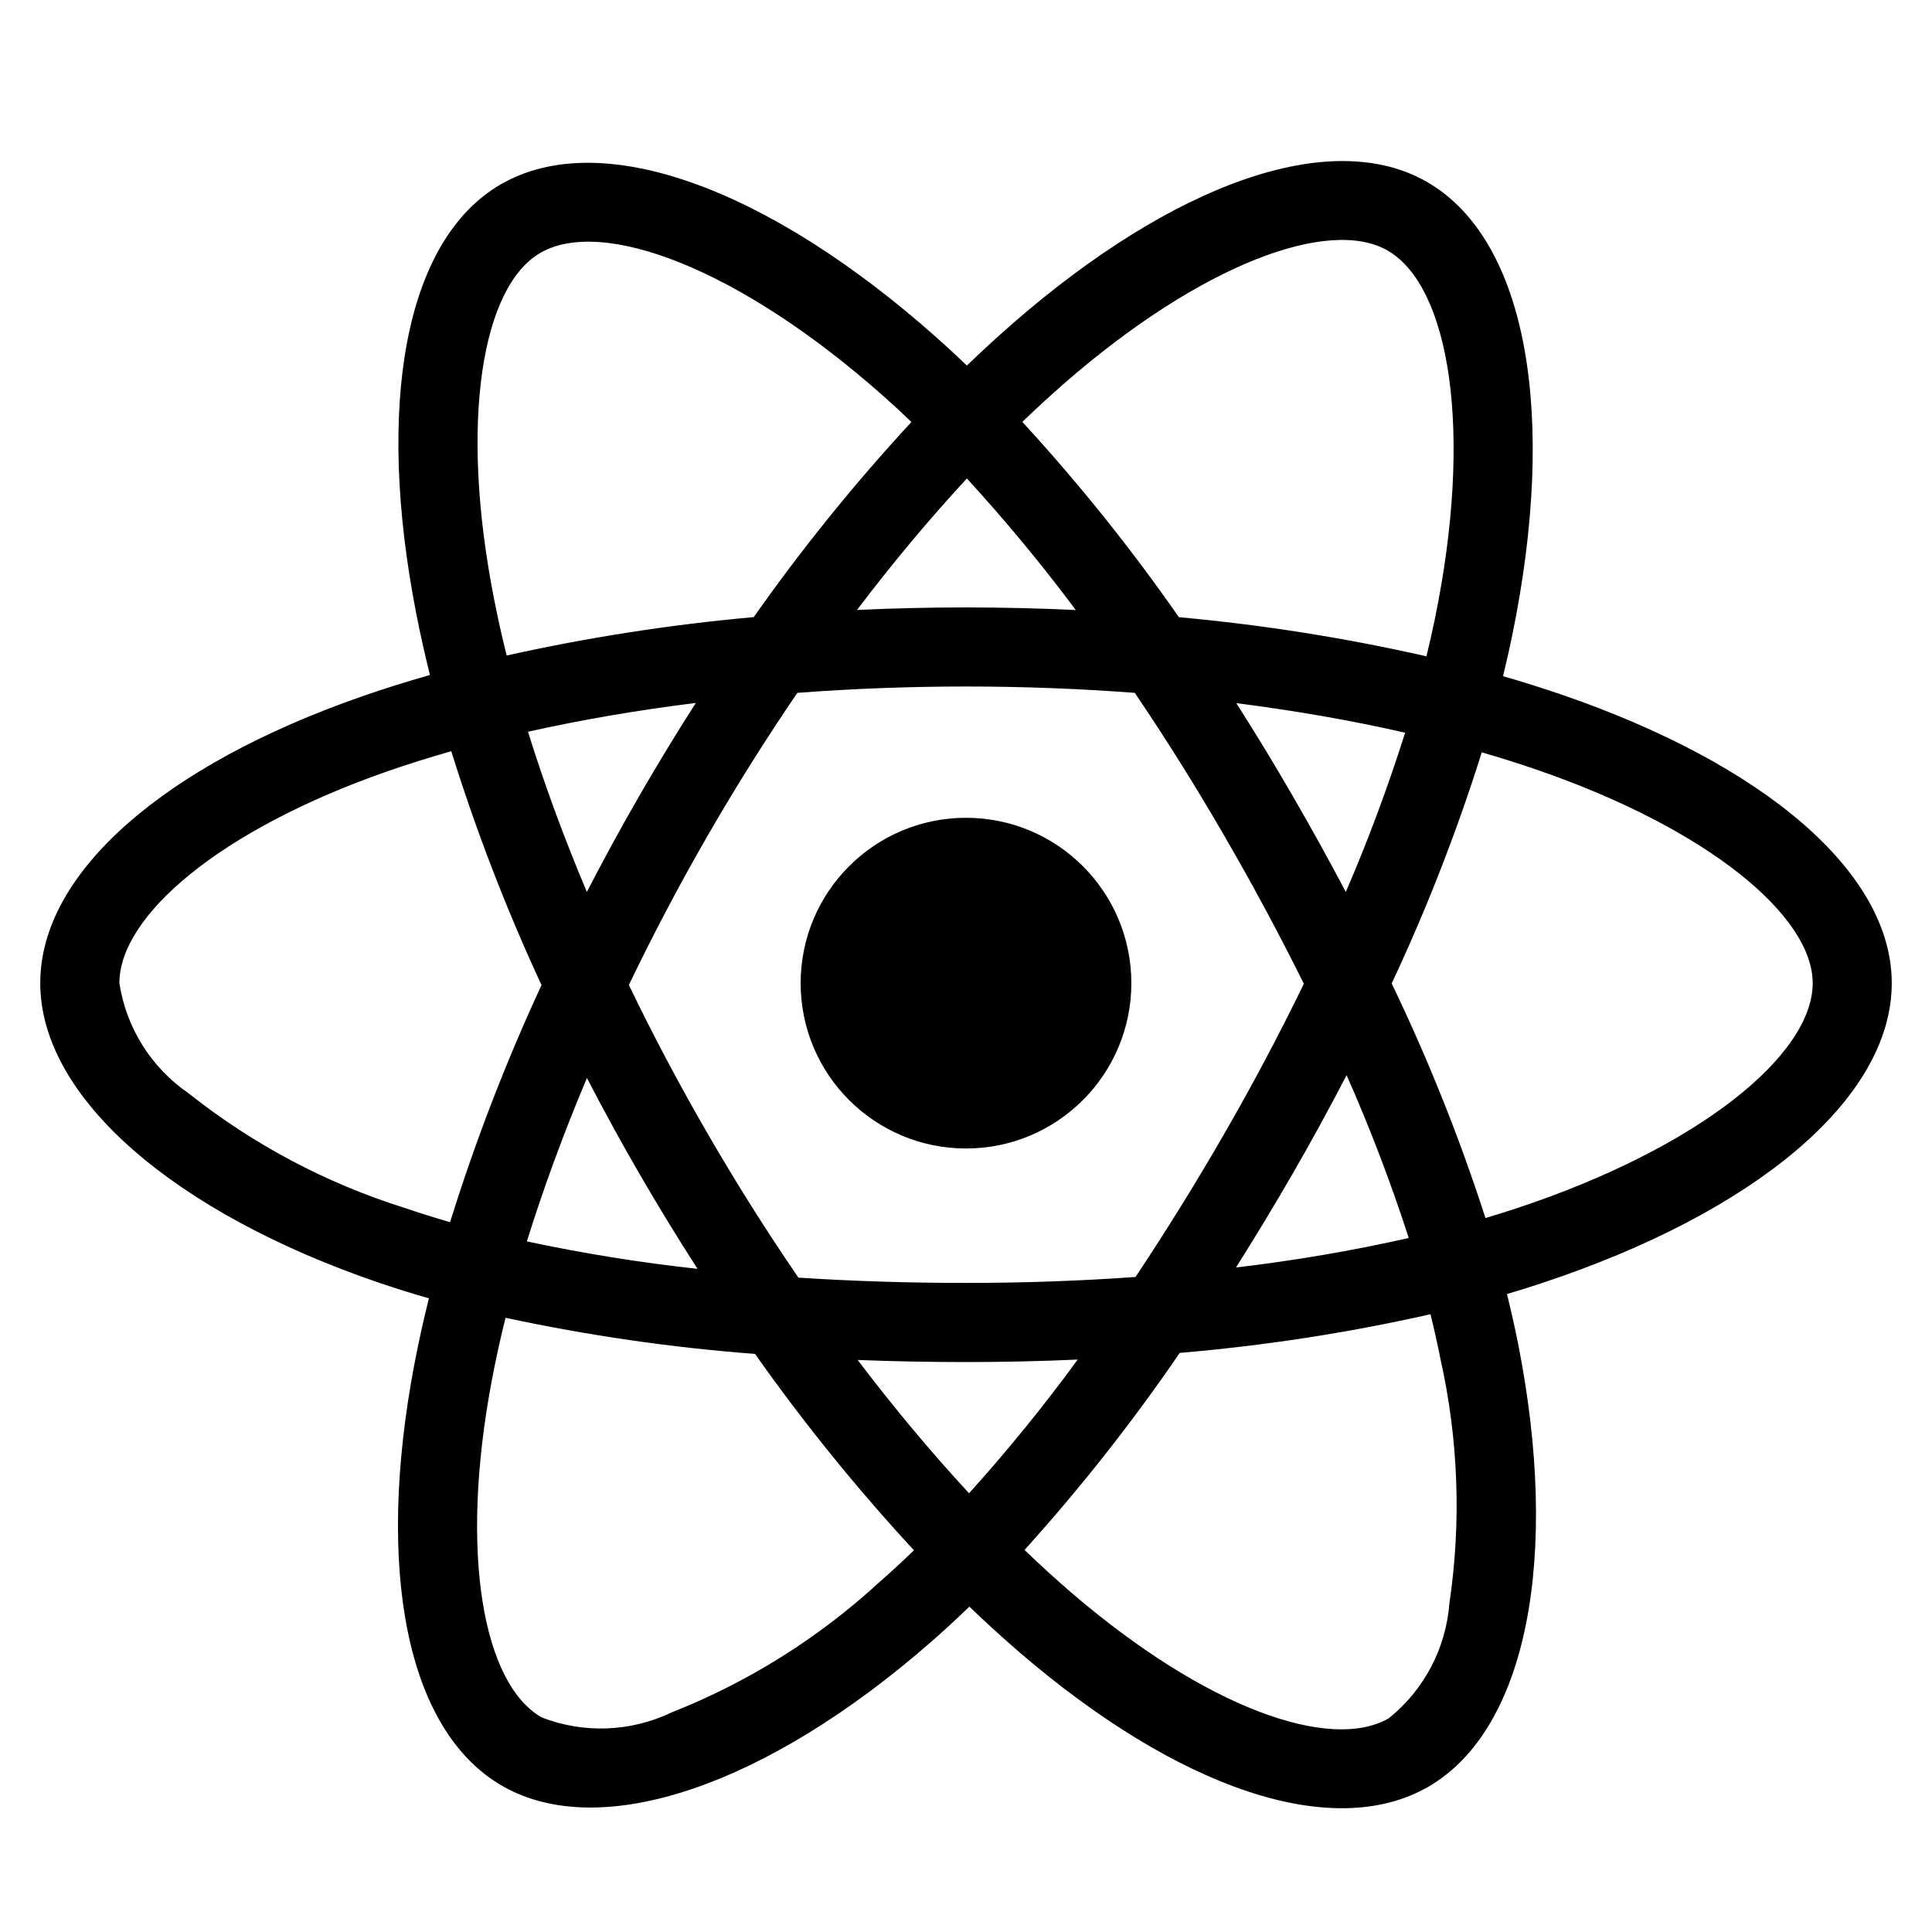
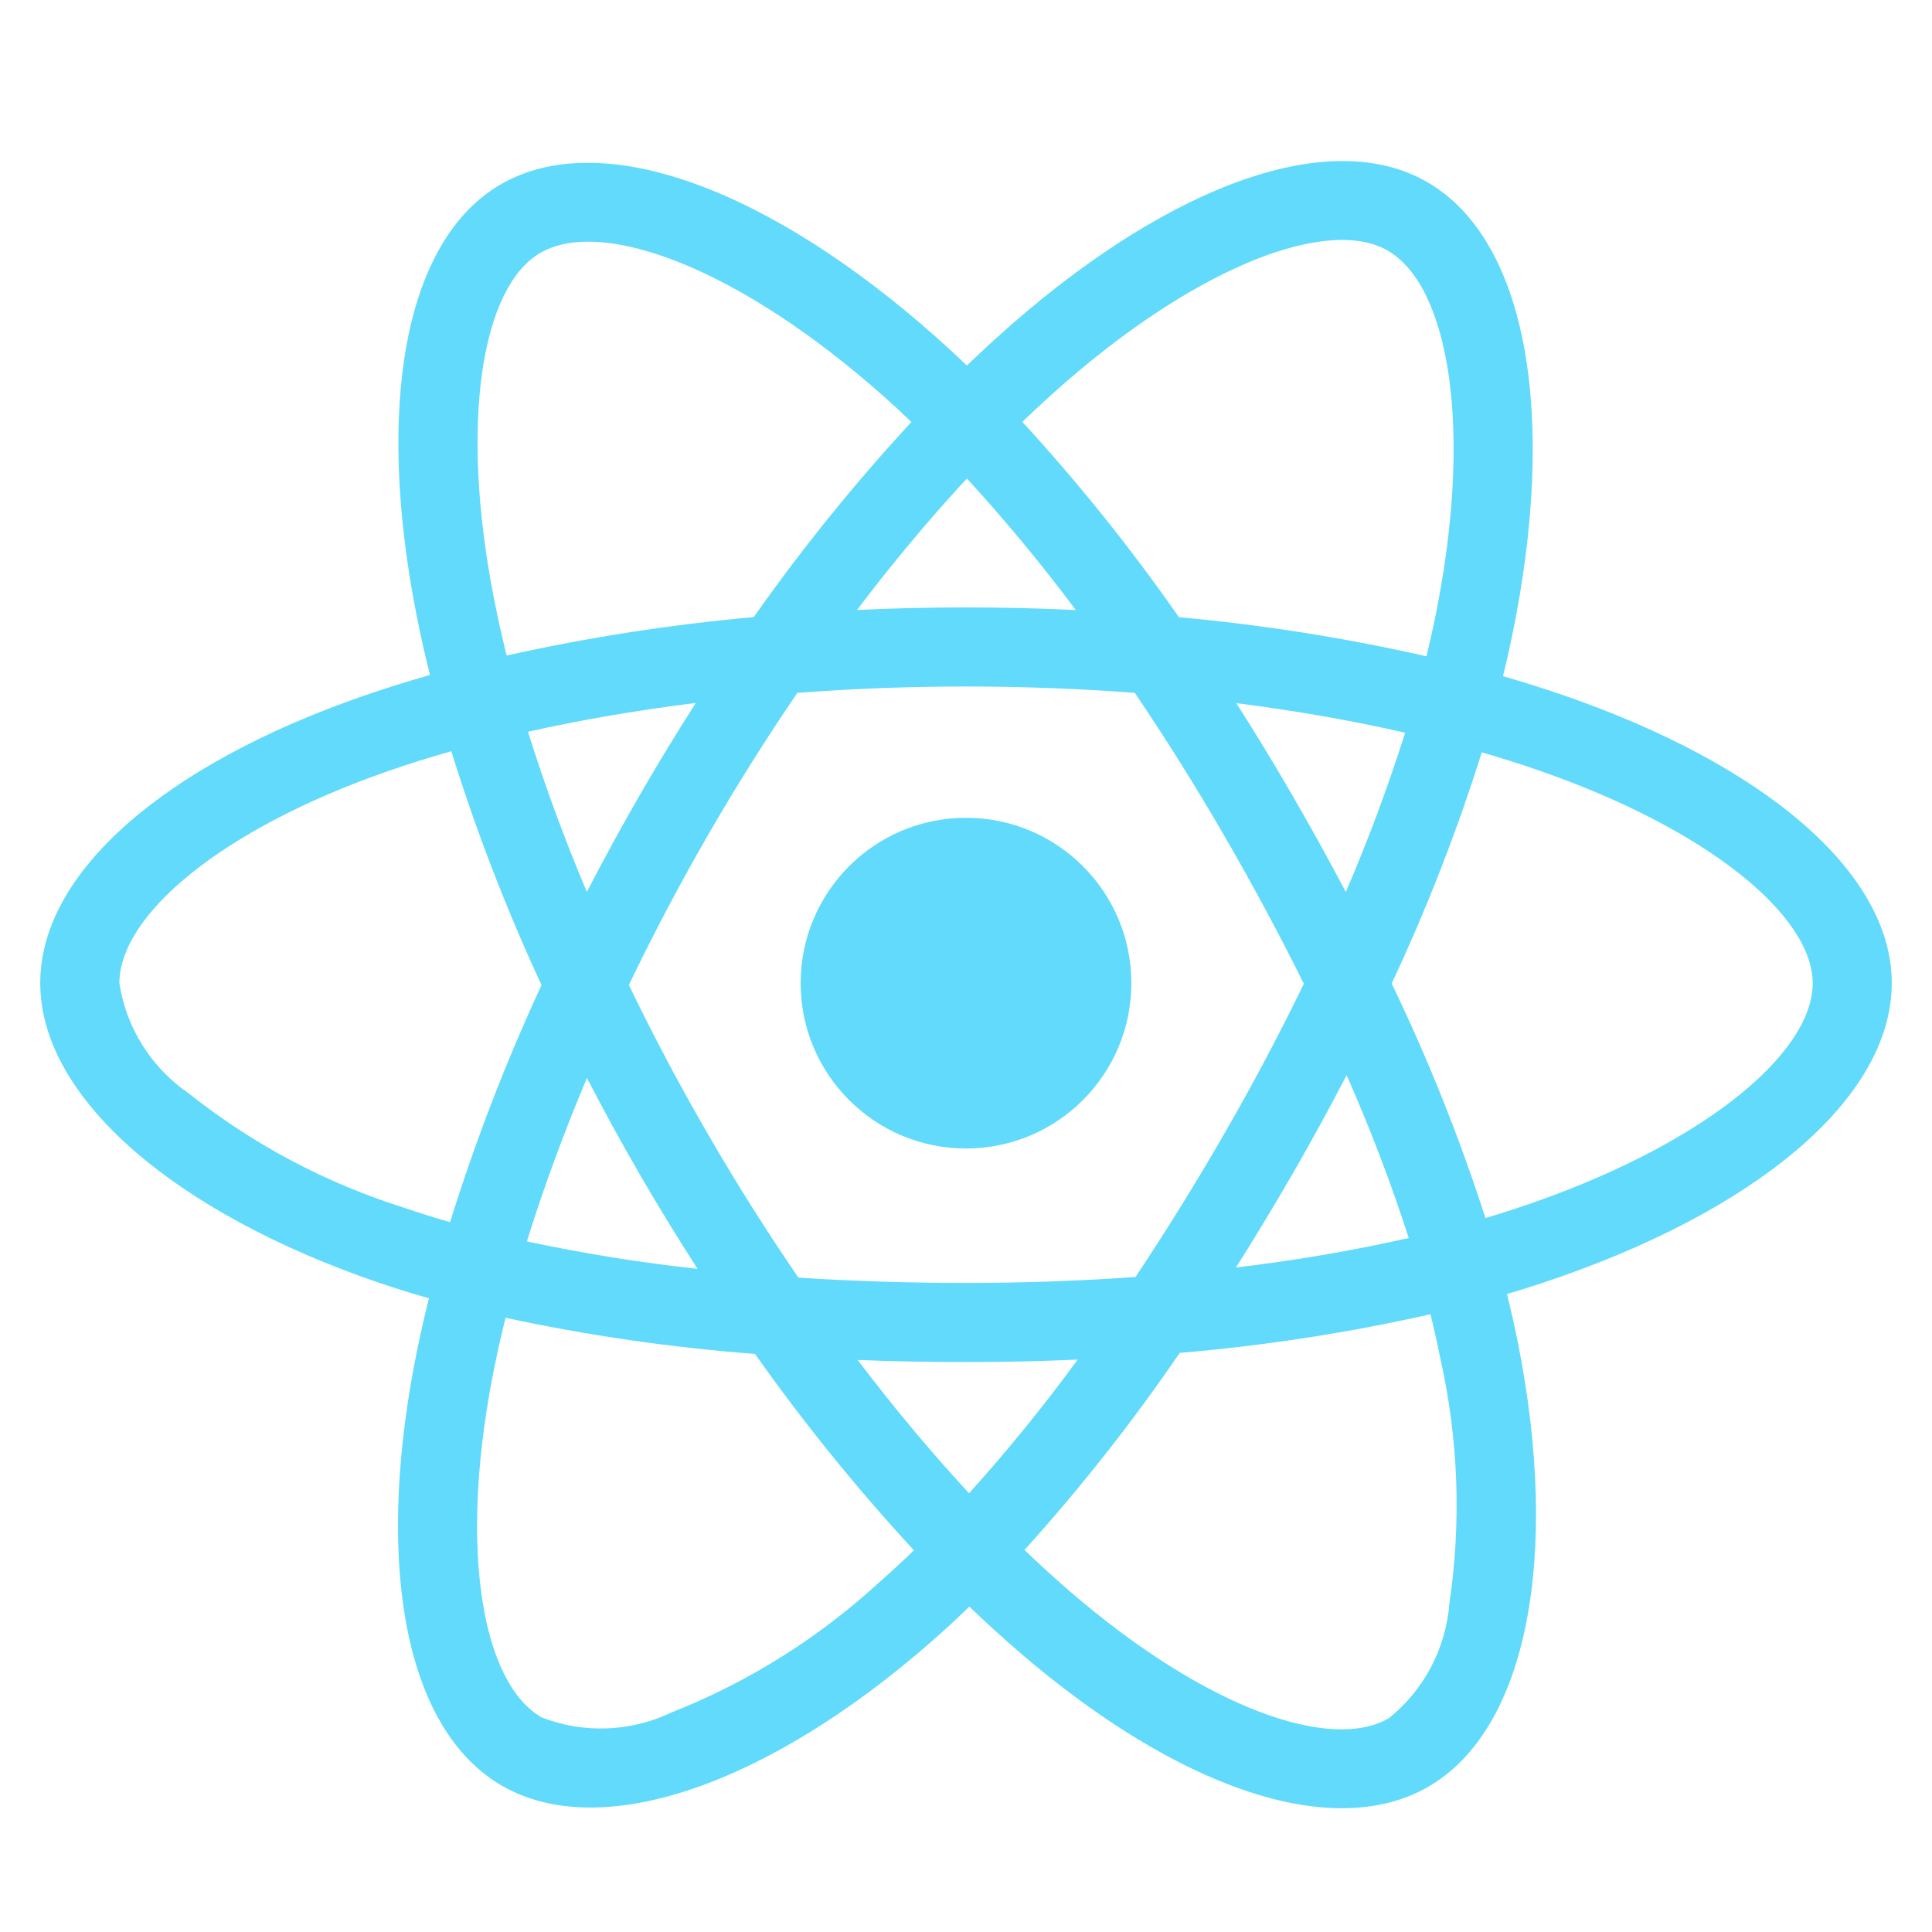
- <svg xmlns="http://www.w3.org/2000/svg" id="Layer_1" data-name="Layer 1" viewBox="-0.5 -2 24 24" width="64px" height="64px">
-   <path d="M18.911,6.633h0q-.367-.126-.74-.233.062-.251.114-.505c.56-2.721.194-4.912-1.057-5.634-1.2-.692-3.162.03-5.144,1.754q-.293.256-.573.526-.187-.18-.381-.352C9.053.344,6.971-.433,5.721.29,4.522.984,4.167,3.045,4.671,5.623q.075.383.17.762c-.295.084-.579.173-.851.268C1.555,7.502,0,8.832,0,10.212c0,1.425,1.669,2.855,4.206,3.722q.308.105.622.194-.102.408-.181.821c-.481,2.534-.105,4.545,1.09,5.235,1.235.712,3.307-.02,5.325-1.784q.239-.209.48-.442.303.292.622.567c1.955,1.682,3.885,2.361,5.08,1.67,1.234-.714,1.635-2.875,1.114-5.505q-.06-.301-.138-.615.218-.064.428-.134C21.285,13.069,23,11.657,23,10.212,23,8.827,21.395,7.488,18.911,6.633ZM12.728,2.756C14.426,1.278,16.013.695,16.737,1.112h0c.77.444,1.07,2.235.586,4.584q-.048.23-.103.457a23.538,23.538,0,0,0-3.075-.486A23.081,23.081,0,0,0,12.2,3.241Q12.458,2.992,12.728,2.756ZM6.791,11.391q.312.603.652,1.19.347.599.722,1.181a20.922,20.922,0,0,1-2.12-.341C6.249,12.766,6.499,12.084,6.791,11.391ZM6.79,9.08c-.286-.679-.531-1.346-.731-1.99.656-.147,1.356-.267,2.085-.358q-.366.571-.705,1.159Q7.101,8.478,6.79,9.08Zm.522,1.156q.454-.945.978-1.854v0q.524-.909,1.115-1.775c.684-.052,1.385-.079,2.094-.079.712,0,1.414.027,2.098.079q.585.865,1.108,1.769.526.906.992,1.845-.461.948-.988,1.862h-0q-.523.908-1.103,1.78c-.682.049-1.388.074-2.106.074-.716,0-1.412-.022-2.082-.066q-.596-.87-1.124-1.783Q7.768,11.181,7.312,10.236Zm8.249,2.339q.347-.602.667-1.219h0a20.867,20.867,0,0,1,.772,2.023,20.852,20.852,0,0,1-2.146.366Q15.219,13.167,15.561,12.575Zm.658-3.493q-.319-.605-.662-1.197h0q-.337-.583-.699-1.15c.734.093,1.437.216,2.097.367A20.959,20.959,0,0,1,16.218,9.081ZM11.511,3.944a21.013,21.013,0,0,1,1.353,1.634q-1.358-.064-2.718-.001C10.593,4.988,11.051,4.44,11.511,3.944ZM6.213,1.141c.77-.445,2.471.19,4.264,1.782.115.102.23.208.345.319A23.545,23.545,0,0,0,8.863,5.666a24.008,24.008,0,0,0-3.069.477q-.088-.352-.158-.709v0C5.203,3.225,5.49,1.559,6.213,1.141ZM5.091,13.182q-.286-.082-.568-.178A8.324,8.324,0,0,1,1.841,11.58a2.031,2.031,0,0,1-.858-1.367c0-.837,1.249-1.906,3.331-2.632q.392-.136.792-.249a23.565,23.565,0,0,0,1.121,2.905A23.922,23.922,0,0,0,5.091,13.182ZM10.416,17.661a8.322,8.322,0,0,1-2.575,1.612h-0a2.03,2.03,0,0,1-1.613.061c-.726-.418-1.027-2.034-.616-4.2q.073-.384.168-.764a23.104,23.104,0,0,0,3.099.449,23.91,23.91,0,0,0,1.974,2.439Q10.64,17.465,10.416,17.661Zm1.122-1.111c-.466-.503-.93-1.058-1.384-1.656q.661.026,1.346.026.703,0,1.388-.031A20.894,20.894,0,0,1,11.538,16.55Zm5.967,1.367a2.03,2.03,0,0,1-.753,1.428c-.725.42-2.275-.126-3.947-1.564q-.287-.247-.578-.527a23.089,23.089,0,0,0,1.928-2.448,22.936,22.936,0,0,0,3.115-.48q.07.284.124.556h0A8.32,8.32,0,0,1,17.505,17.917Zm.834-4.907h-0c-.126.042-.255.082-.386.121a23.061,23.061,0,0,0-1.165-2.914,23.051,23.051,0,0,0,1.119-2.871c.235.068.464.14.684.216,2.128.733,3.427,1.816,3.427,2.651C22.018,11.101,20.615,12.256,18.339,13.01Z" fill="#000000" />
-   <path d="M11.5,8.159a2.054,2.054,0,1,1-2.054,2.054A2.054,2.054,0,0,1,11.5,8.159" fill="#000000" />
+ <svg xmlns="http://www.w3.org/2000/svg" id="Layer_1" data-name="Layer 1" viewBox="-0.5 -2 24 24" width="64px" height="64px" style="background-color:white">
+   <path d="M18.911,6.633h0q-.367-.126-.74-.233.062-.251.114-.505c.56-2.721.194-4.912-1.057-5.634-1.2-.692-3.162.03-5.144,1.754q-.293.256-.573.526-.187-.18-.381-.352C9.053.344,6.971-.433,5.721.29,4.522.984,4.167,3.045,4.671,5.623q.075.383.17.762c-.295.084-.579.173-.851.268C1.555,7.502,0,8.832,0,10.212c0,1.425,1.669,2.855,4.206,3.722q.308.105.622.194-.102.408-.181.821c-.481,2.534-.105,4.545,1.09,5.235,1.235.712,3.307-.02,5.325-1.784q.239-.209.48-.442.303.292.622.567c1.955,1.682,3.885,2.361,5.08,1.67,1.234-.714,1.635-2.875,1.114-5.505q-.06-.301-.138-.615.218-.064.428-.134C21.285,13.069,23,11.657,23,10.212,23,8.827,21.395,7.488,18.911,6.633ZM12.728,2.756C14.426,1.278,16.013.695,16.737,1.112h0c.77.444,1.07,2.235.586,4.584q-.048.23-.103.457a23.538,23.538,0,0,0-3.075-.486A23.081,23.081,0,0,0,12.2,3.241Q12.458,2.992,12.728,2.756ZM6.791,11.391q.312.603.652,1.19.347.599.722,1.181a20.922,20.922,0,0,1-2.12-.341C6.249,12.766,6.499,12.084,6.791,11.391ZM6.79,9.08c-.286-.679-.531-1.346-.731-1.99.656-.147,1.356-.267,2.085-.358q-.366.571-.705,1.159Q7.101,8.478,6.79,9.08Zm.522,1.156q.454-.945.978-1.854v0q.524-.909,1.115-1.775c.684-.052,1.385-.079,2.094-.079.712,0,1.414.027,2.098.079q.585.865,1.108,1.769.526.906.992,1.845-.461.948-.988,1.862h-0q-.523.908-1.103,1.78c-.682.049-1.388.074-2.106.074-.716,0-1.412-.022-2.082-.066q-.596-.87-1.124-1.783Q7.768,11.181,7.312,10.236Zm8.249,2.339q.347-.602.667-1.219h0a20.867,20.867,0,0,1,.772,2.023,20.852,20.852,0,0,1-2.146.366Q15.219,13.167,15.561,12.575Zm.658-3.493q-.319-.605-.662-1.197h0q-.337-.583-.699-1.15c.734.093,1.437.216,2.097.367A20.959,20.959,0,0,1,16.218,9.081ZM11.511,3.944a21.013,21.013,0,0,1,1.353,1.634q-1.358-.064-2.718-.001C10.593,4.988,11.051,4.44,11.511,3.944ZM6.213,1.141c.77-.445,2.471.19,4.264,1.782.115.102.23.208.345.319A23.545,23.545,0,0,0,8.863,5.666a24.008,24.008,0,0,0-3.069.477q-.088-.352-.158-.709v0C5.203,3.225,5.49,1.559,6.213,1.141ZM5.091,13.182q-.286-.082-.568-.178A8.324,8.324,0,0,1,1.841,11.58a2.031,2.031,0,0,1-.858-1.367c0-.837,1.249-1.906,3.331-2.632q.392-.136.792-.249a23.565,23.565,0,0,0,1.121,2.905A23.922,23.922,0,0,0,5.091,13.182ZM10.416,17.661a8.322,8.322,0,0,1-2.575,1.612h-0a2.03,2.03,0,0,1-1.613.061c-.726-.418-1.027-2.034-.616-4.2q.073-.384.168-.764a23.104,23.104,0,0,0,3.099.449,23.91,23.91,0,0,0,1.974,2.439Q10.64,17.465,10.416,17.661Zm1.122-1.111c-.466-.503-.93-1.058-1.384-1.656q.661.026,1.346.026.703,0,1.388-.031A20.894,20.894,0,0,1,11.538,16.55Zm5.967,1.367a2.03,2.03,0,0,1-.753,1.428c-.725.42-2.275-.126-3.947-1.564q-.287-.247-.578-.527a23.089,23.089,0,0,0,1.928-2.448,22.936,22.936,0,0,0,3.115-.48q.07.284.124.556h0A8.32,8.32,0,0,1,17.505,17.917Zm.834-4.907h-0c-.126.042-.255.082-.386.121a23.061,23.061,0,0,0-1.165-2.914,23.051,23.051,0,0,0,1.119-2.871c.235.068.464.14.684.216,2.128.733,3.427,1.816,3.427,2.651C22.018,11.101,20.615,12.256,18.339,13.01Z" fill="#61DAFB" />
+   <path d="M11.5,8.159a2.054,2.054,0,1,1-2.054,2.054A2.054,2.054,0,0,1,11.5,8.159" fill="#61DAFB" />
</svg>
